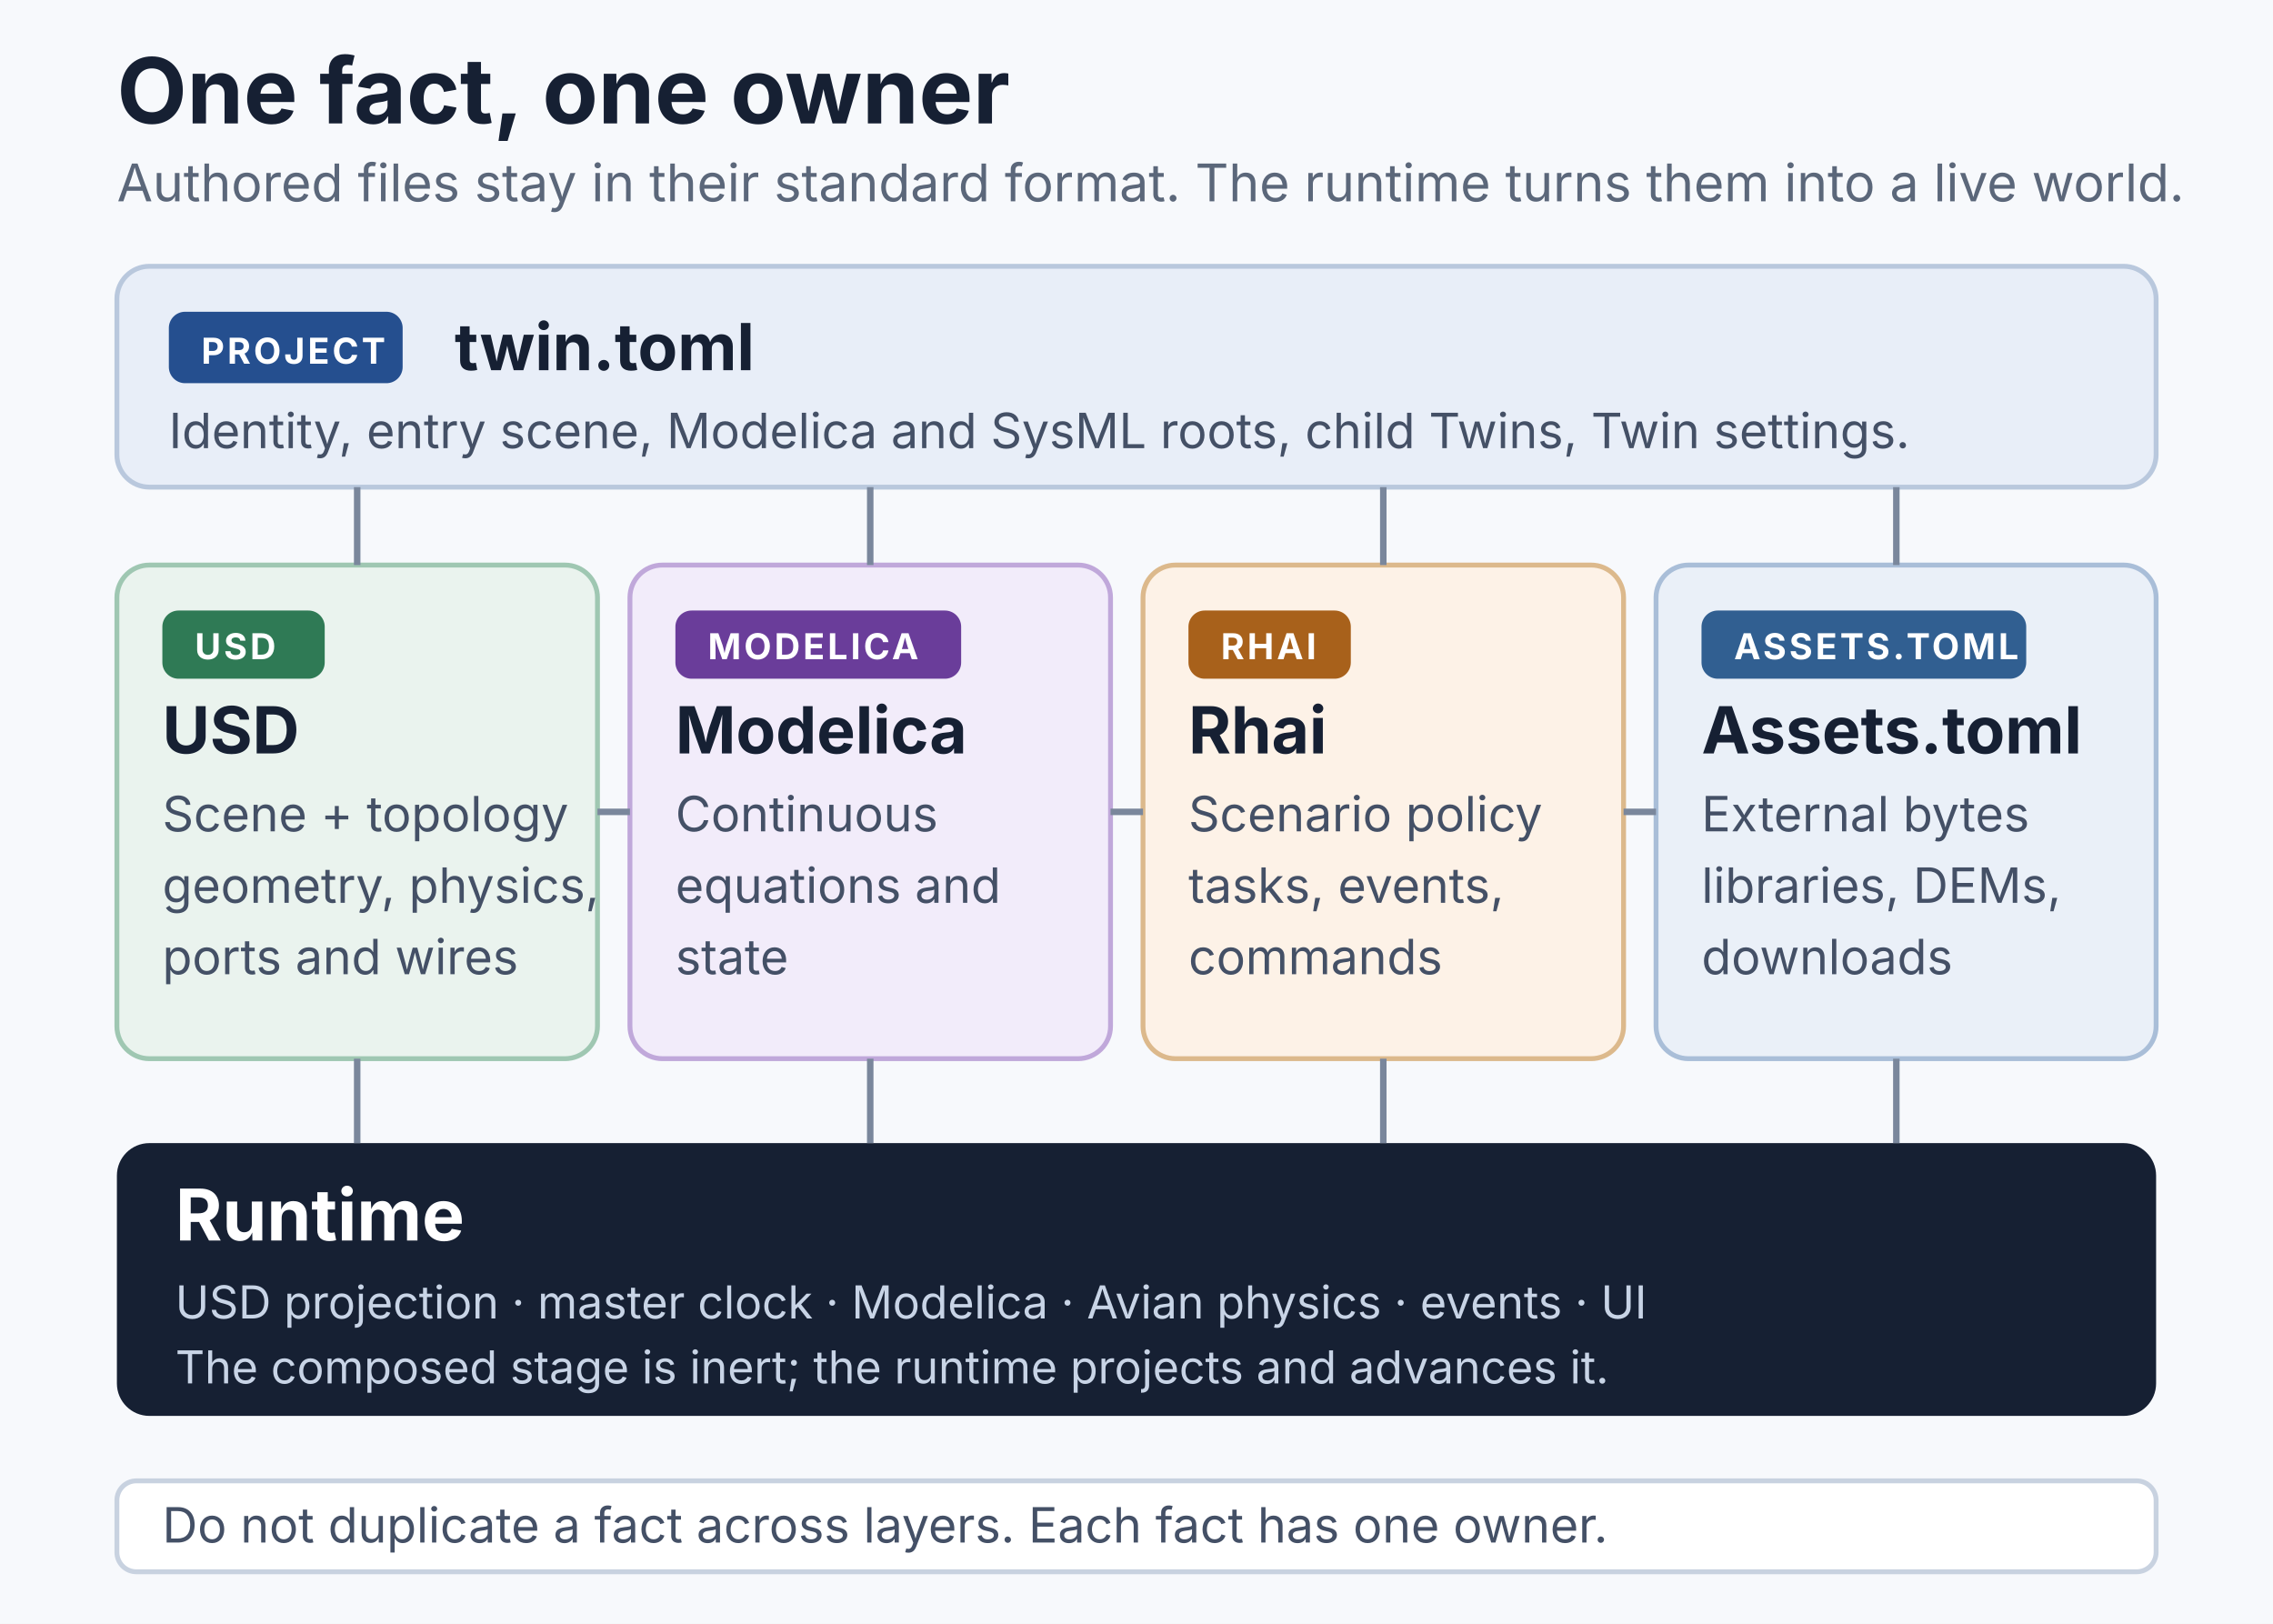
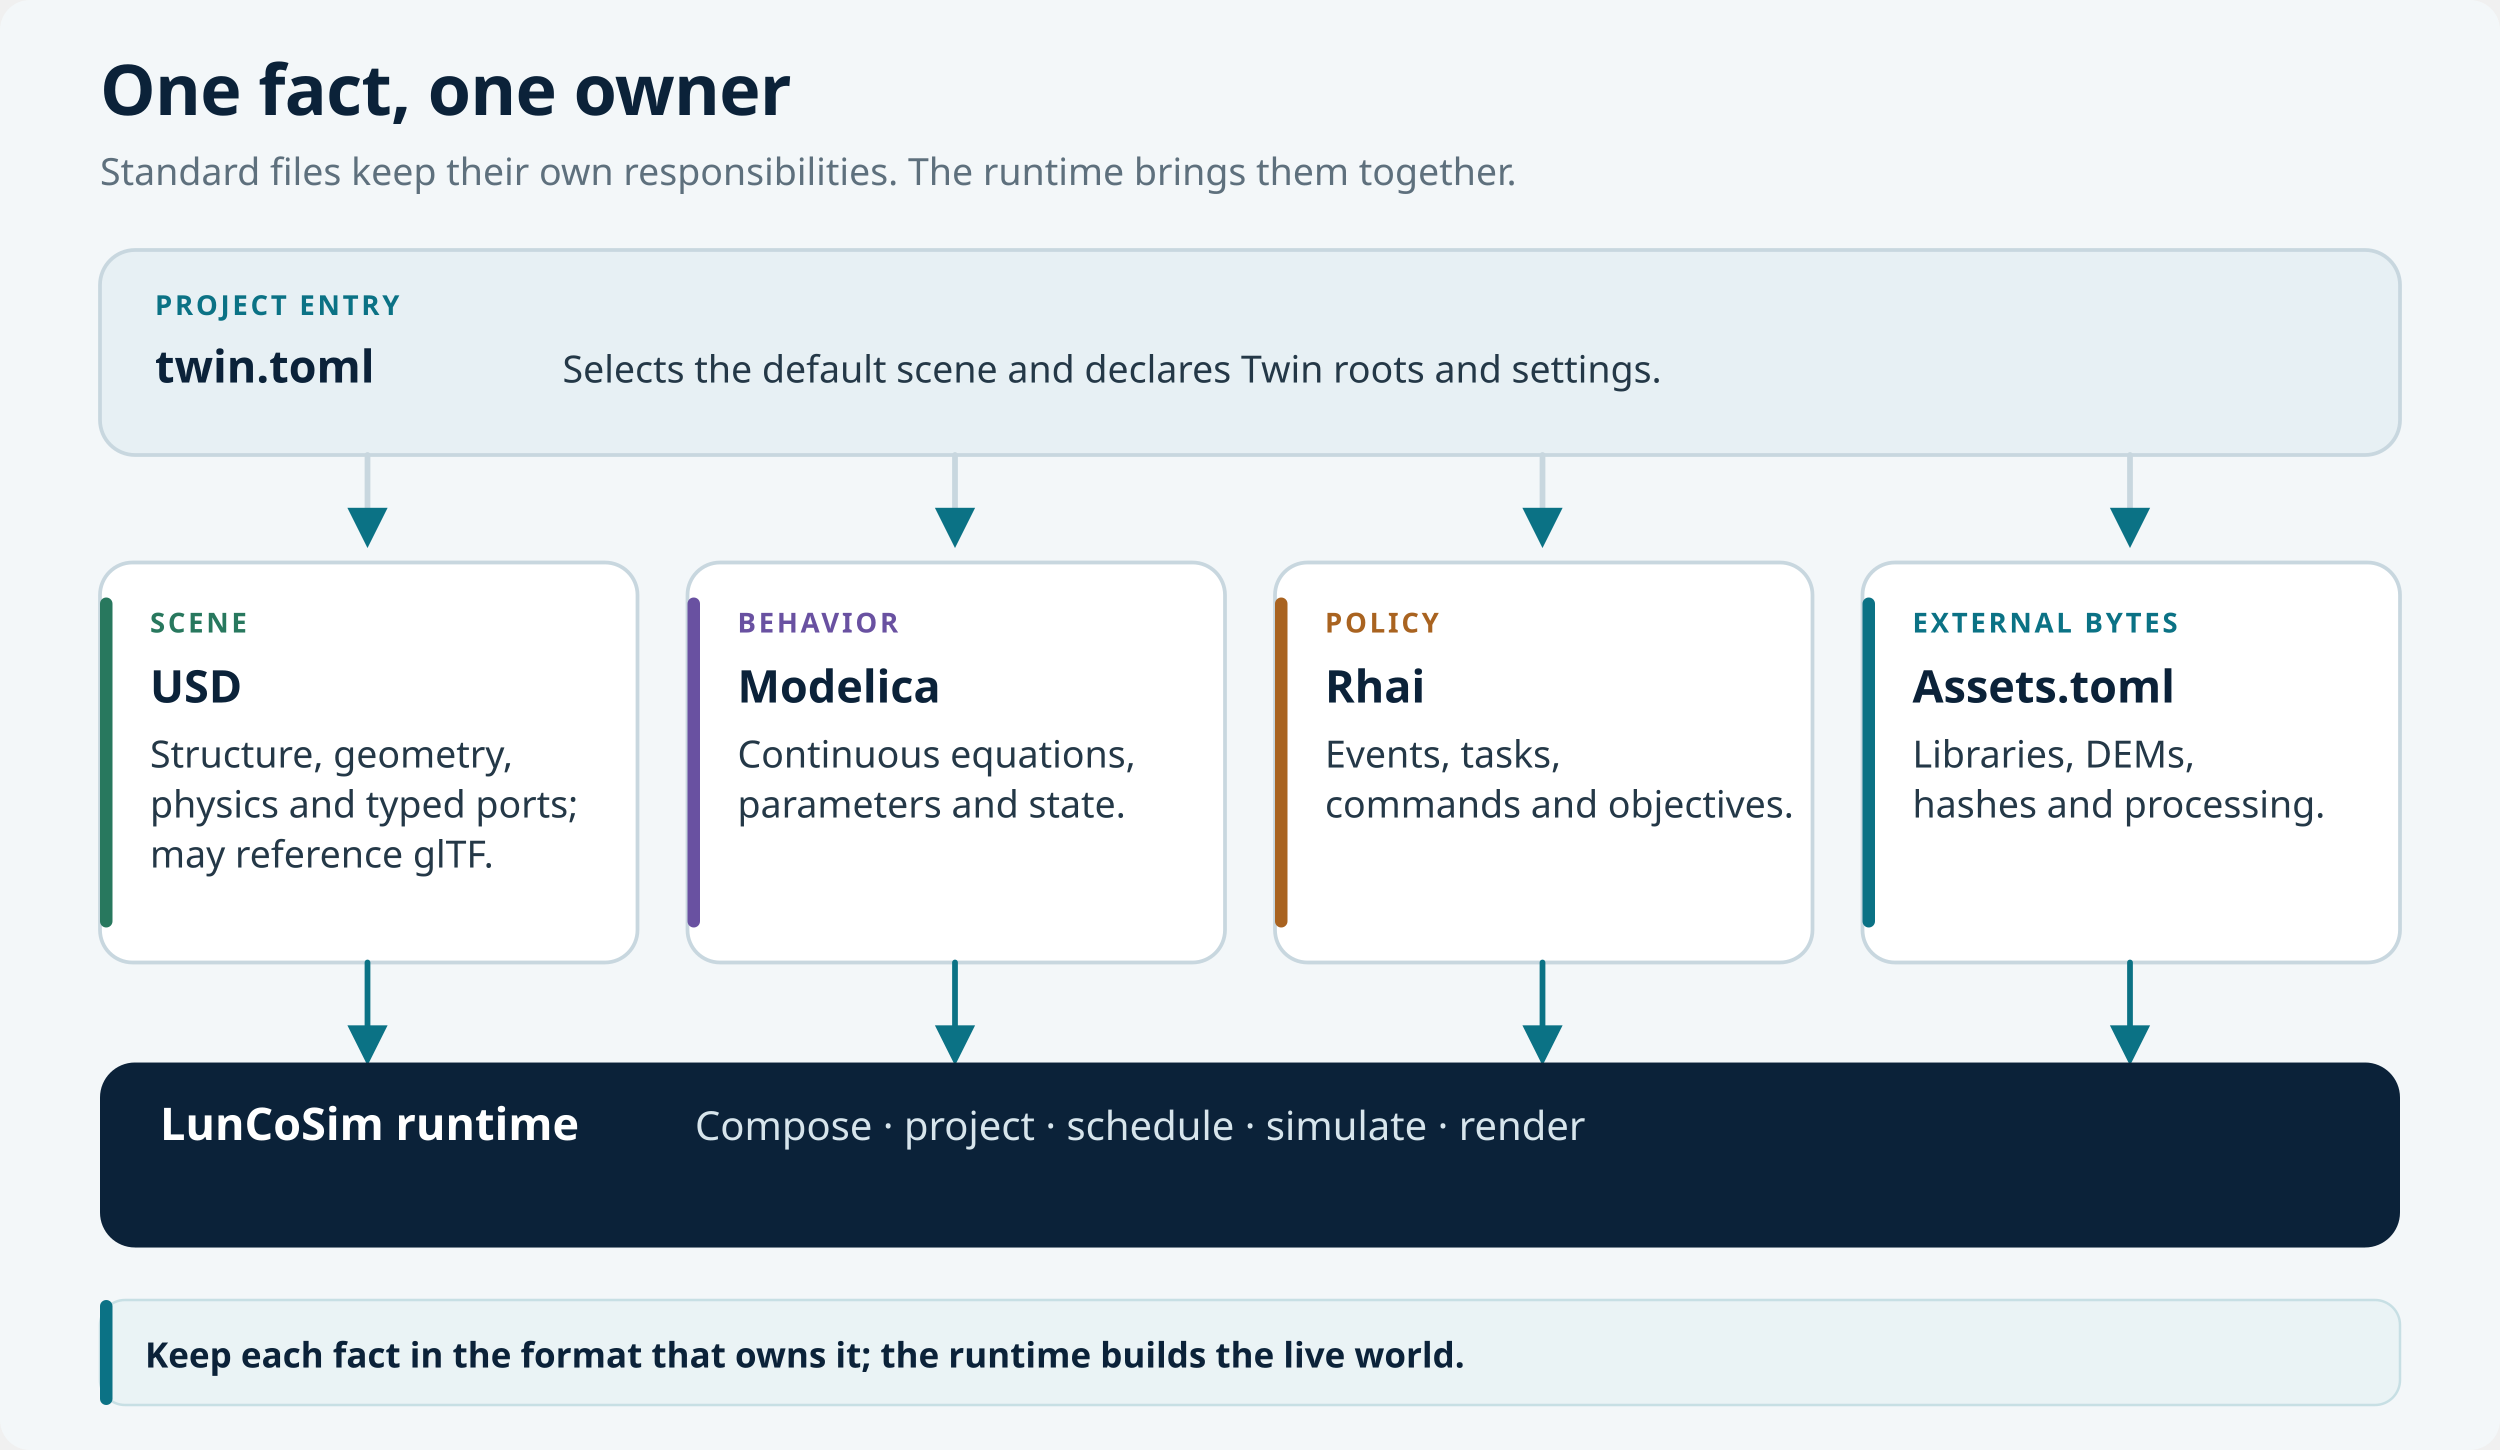
- <svg xmlns="http://www.w3.org/2000/svg" viewBox="0 0 700 500" role="img" aria-labelledby="title desc">
+ <svg xmlns="http://www.w3.org/2000/svg" width="1000" height="580" viewBox="0 0 1000 580" role="img" aria-labelledby="title desc">
+   <defs>
+     <marker id="arrow" viewBox="0 0 10 10" refX="8" refY="5" markerWidth="7" markerHeight="7" orient="auto">
+       <path d="M0 0 L10 5 L0 10 z" fill="#0b7285" />
+     </marker>
+   </defs>
  <style>
-     .canvas { fill: #f7f9fc; }
-     .title { fill: #162033; font-family: Inter, Segoe UI, Arial, sans-serif; font-size: 28px; font-weight: 700; }
-     .subtitle { fill: #5b677a; font-family: Inter, Segoe UI, Arial, sans-serif; font-size: 16px; }
-     .card { stroke-width: 1.5; }
-     .card-title { fill: #162033; font-family: Inter, Segoe UI, Arial, sans-serif; font-size: 20px; font-weight: 700; }
-     .card-body { fill: #445066; font-family: Inter, Segoe UI, Arial, sans-serif; font-size: 15px; }
-     .badge { fill: #ffffff; font-family: Inter, Segoe UI, Arial, sans-serif; font-size: 11px; font-weight: 700; letter-spacing: .08em; }
-     .arrow { stroke: #7a879c; stroke-width: 2; fill: none; }
-     .runtime { fill: #162033; }
-     .runtime-title { fill: #ffffff; font-family: Inter, Segoe UI, Arial, sans-serif; font-size: 22px; font-weight: 700; }
-     .runtime-body { fill: #c8d4e6; font-family: Inter, Segoe UI, Arial, sans-serif; font-size: 14px; }
-   </style>
-   <rect class="canvas" x="0" y="0" width="700" height="500" />
-   <text class="title" x="36" y="38">One fact, one owner</text>
-   <text class="subtitle" x="36" y="62">Authored files stay in their standard format. The runtime turns them into a live world.</text>
-   <rect class="card" x="36" y="82" width="628" height="68" rx="10" fill="#e8eef8" stroke="#b9c8dd" />
-   <rect x="52" y="96" width="72" height="22" rx="5" fill="#254f8f" />
-   <text class="badge" x="62" y="112">PROJECT</text>
-   <text class="card-title" x="140" y="114">twin.toml</text>
-   <text class="card-body" x="52" y="138">Identity, entry scene, Modelica and SysML roots, child Twins, Twin settings.</text>
-   <rect class="card" x="36" y="174" width="148" height="152" rx="10" fill="#eaf3ee" stroke="#9fc7b2" />
-   <rect x="50" y="188" width="50" height="21" rx="5" fill="#2f7a55" />
-   <text class="badge" x="60" y="203">USD</text>
-   <text class="card-title" x="50" y="232">USD</text>
-   <text class="card-body" x="50" y="256">Scene + topology</text>
-   <text class="card-body" x="50" y="278">geometry, physics,</text>
-   <text class="card-body" x="50" y="300">ports and wires</text>
-   <rect class="card" x="194" y="174" width="148" height="152" rx="10" fill="#f2ecfa" stroke="#c0a8da" />
-   <rect x="208" y="188" width="88" height="21" rx="5" fill="#6a3d9a" />
-   <text class="badge" x="218" y="203">MODELICA</text>
-   <text class="card-title" x="208" y="232">Modelica</text>
-   <text class="card-body" x="208" y="256">Continuous</text>
-   <text class="card-body" x="208" y="278">equations and</text>
-   <text class="card-body" x="208" y="300">state</text>
-   <rect class="card" x="352" y="174" width="148" height="152" rx="10" fill="#fdf2e7" stroke="#dcb98c" />
-   <rect x="366" y="188" width="50" height="21" rx="5" fill="#a8611b" />
-   <text class="badge" x="376" y="203">RHAI</text>
-   <text class="card-title" x="366" y="232">Rhai</text>
-   <text class="card-body" x="366" y="256">Scenario policy</text>
-   <text class="card-body" x="366" y="278">tasks, events,</text>
-   <text class="card-body" x="366" y="300">commands</text>
-   <rect class="card" x="510" y="174" width="154" height="152" rx="10" fill="#eaf0f8" stroke="#a9bed8" />
-   <rect x="524" y="188" width="100" height="21" rx="5" fill="#315f91" />
-   <text class="badge" x="534" y="203">ASSETS.TOML</text>
-   <text class="card-title" x="524" y="232">Assets.toml</text>
-   <text class="card-body" x="524" y="256">External bytes</text>
-   <text class="card-body" x="524" y="278">libraries, DEMs,</text>
-   <text class="card-body" x="524" y="300">downloads</text>
-   <path class="arrow" d="M184 250 L194 250" />
-   <path class="arrow" d="M342 250 L352 250" />
-   <path class="arrow" d="M500 250 L510 250" />
-   <path class="arrow" d="M110 150 L110 174" />
-   <path class="arrow" d="M268 150 L268 174" />
-   <path class="arrow" d="M426 150 L426 174" />
-   <path class="arrow" d="M584 150 L584 174" />
-   <rect class="runtime" x="36" y="352" width="628" height="84" rx="10" />
-   <text class="runtime-title" x="54" y="382">Runtime</text>
-   <text class="runtime-body" x="54" y="406">USD projection · master clock · Modelica · Avian physics · events · UI</text>
-   <text class="runtime-body" x="54" y="426">The composed stage is inert; the runtime projects and advances it.</text>
-   <path class="arrow" d="M110 326 L110 352" />
-   <path class="arrow" d="M268 326 L268 352" />
-   <path class="arrow" d="M426 326 L426 352" />
-   <path class="arrow" d="M584 326 L584 352" />
-   <rect class="card" x="36" y="456" width="628" height="28" rx="6" fill="#ffffff" stroke="#c8d2e0" />
-   <text class="card-body" x="50" y="475">Do not duplicate a fact across layers. Each fact has one owner.</text>
+   .canvas { fill: #f3f7f9; }
+   .title { fill: #0b2239; font-family: system-ui, sans-serif; font-size: 28px; font-weight: 700; letter-spacing: -.3px; }
+   .subtitle { fill: #5e707d; font-family: system-ui, sans-serif; font-size: 15px; }
+   .eyebrow { font-family: system-ui, sans-serif; font-size: 11px; font-weight: 700; letter-spacing: 1.1px; }
+   .light-title { fill: #ffffff; font-family: system-ui, sans-serif; font-size: 18px; font-weight: 700; }
+   .light-body { fill: #d7e5ec; font-family: system-ui, sans-serif; font-size: 16px; }
+   .node-title { fill: #0b2239; font-family: system-ui, sans-serif; font-size: 18px; font-weight: 700; }
+   .body { fill: #243847; font-family: system-ui, sans-serif; font-size: 15px; }
+   .label { fill: #5e707d; font-family: system-ui, sans-serif; font-size: 12px; font-weight: 600; }
+   .callout-text { fill: #0b2239; font-family: system-ui, sans-serif; font-size: 14px; font-weight: 600; }
+ </style>
+   <rect class="canvas" width="1000" height="580" rx="12" />
+   <text class="title" x="40" y="46">One fact, one owner</text>
+   <text class="subtitle" x="40" y="74">Standard files keep their own responsibilities. The runtime brings them together.</text>
+   <rect x="40" y="100" width="920" height="82" rx="14" fill="#e7f0f4" stroke="#c8d7df" stroke-width="1.5" />
+   <text class="eyebrow" x="62" y="126" fill="#0b7285">PROJECT ENTRY</text>
+   <text class="node-title" x="62" y="153">twin.toml</text>
+   <text class="body" x="225" y="153" fill="#5e707d">Selects the default scene and declares Twin roots and settings.</text>
+   <rect x="40" y="225" width="215" height="160" rx="13" fill="#ffffff" stroke="#c8d7df" stroke-width="1.5" />
+   <rect x="40" y="239" width="5" height="132" rx="2.5" fill="#28785e" />
+   <text class="eyebrow" x="60" y="253" fill="#28785e">SCENE</text>
+   <text class="node-title" x="60" y="281">USD</text>
+   <text class="body" x="60" y="307" fill="#5e707d" font-size="15px">
+     <tspan x="60" dy="0">Structure, geometry,</tspan>
+     <tspan x="60" dy="20">physics and typed ports;</tspan>
+     <tspan x="60" dy="20">may reference glTF.</tspan>
+   </text>
+   <path d="M147 182 L147 216" fill="none" stroke="#c8d7df" stroke-width="2.3" stroke-linecap="round" marker-end="url(#arrow)" />
+   <rect x="275" y="225" width="215" height="160" rx="13" fill="#ffffff" stroke="#c8d7df" stroke-width="1.5" />
+   <rect x="275" y="239" width="5" height="132" rx="2.5" fill="#6951a1" />
+   <text class="eyebrow" x="295" y="253" fill="#6951a1">BEHAVIOR</text>
+   <text class="node-title" x="295" y="281">Modelica</text>
+   <text class="body" x="295" y="307" fill="#5e707d" font-size="15px">
+     <tspan x="295" dy="0">Continuous equations,</tspan>
+     <tspan x="295" dy="20">parameters and state.</tspan>
+   </text>
+   <path d="M382 182 L382 216" fill="none" stroke="#c8d7df" stroke-width="2.3" stroke-linecap="round" marker-end="url(#arrow)" />
+   <rect x="510" y="225" width="215" height="160" rx="13" fill="#ffffff" stroke="#c8d7df" stroke-width="1.5" />
+   <rect x="510" y="239" width="5" height="132" rx="2.5" fill="#a96320" />
+   <text class="eyebrow" x="530" y="253" fill="#a96320">POLICY</text>
+   <text class="node-title" x="530" y="281">Rhai</text>
+   <text class="body" x="530" y="307" fill="#5e707d" font-size="15px">
+     <tspan x="530" dy="0">Events, tasks,</tspan>
+     <tspan x="530" dy="20">commands and objectives.</tspan>
+   </text>
+   <path d="M617 182 L617 216" fill="none" stroke="#c8d7df" stroke-width="2.3" stroke-linecap="round" marker-end="url(#arrow)" />
+   <rect x="745" y="225" width="215" height="160" rx="13" fill="#ffffff" stroke="#c8d7df" stroke-width="1.5" />
+   <rect x="745" y="239" width="5" height="132" rx="2.5" fill="#0b7285" />
+   <text class="eyebrow" x="765" y="253" fill="#0b7285">EXTERNAL BYTES</text>
+   <text class="node-title" x="765" y="281">Assets.toml</text>
+   <text class="body" x="765" y="307" fill="#5e707d" font-size="15px">
+     <tspan x="765" dy="0">Libraries, DEMs,</tspan>
+     <tspan x="765" dy="20">hashes and processing.</tspan>
+   </text>
+   <path d="M852 182 L852 216" fill="none" stroke="#c8d7df" stroke-width="2.3" stroke-linecap="round" marker-end="url(#arrow)" />
+   <path d="M147 385 L147 423" fill="none" stroke="#0b7285" stroke-width="2.3" stroke-linecap="round" marker-end="url(#arrow)" />
+   <path d="M382 385 L382 423" fill="none" stroke="#0b7285" stroke-width="2.3" stroke-linecap="round" marker-end="url(#arrow)" />
+   <path d="M617 385 L617 423" fill="none" stroke="#0b7285" stroke-width="2.3" stroke-linecap="round" marker-end="url(#arrow)" />
+   <path d="M852 385 L852 423" fill="none" stroke="#0b7285" stroke-width="2.3" stroke-linecap="round" marker-end="url(#arrow)" />
+   <rect x="40" y="425" width="920" height="74" rx="14" fill="#0b2239" />
+   <text class="light-title" x="64" y="456">LunCoSim runtime</text>
+   <text class="light-body" x="278" y="456">Compose  ·  project  ·  schedule  ·  simulate  ·  render</text>
+   <rect x="40" y="520" width="920" height="42" rx="10" fill="#eaf3f5" stroke="#c7dfe4" />
+   <rect x="40" y="520" width="5" height="42" rx="2.5" fill="#0b7285" />
+   <text class="callout-text" x="58" y="547" fill="#0b2239">Keep each fact in the format that owns it; the runtime builds the live world.</text>
</svg>
